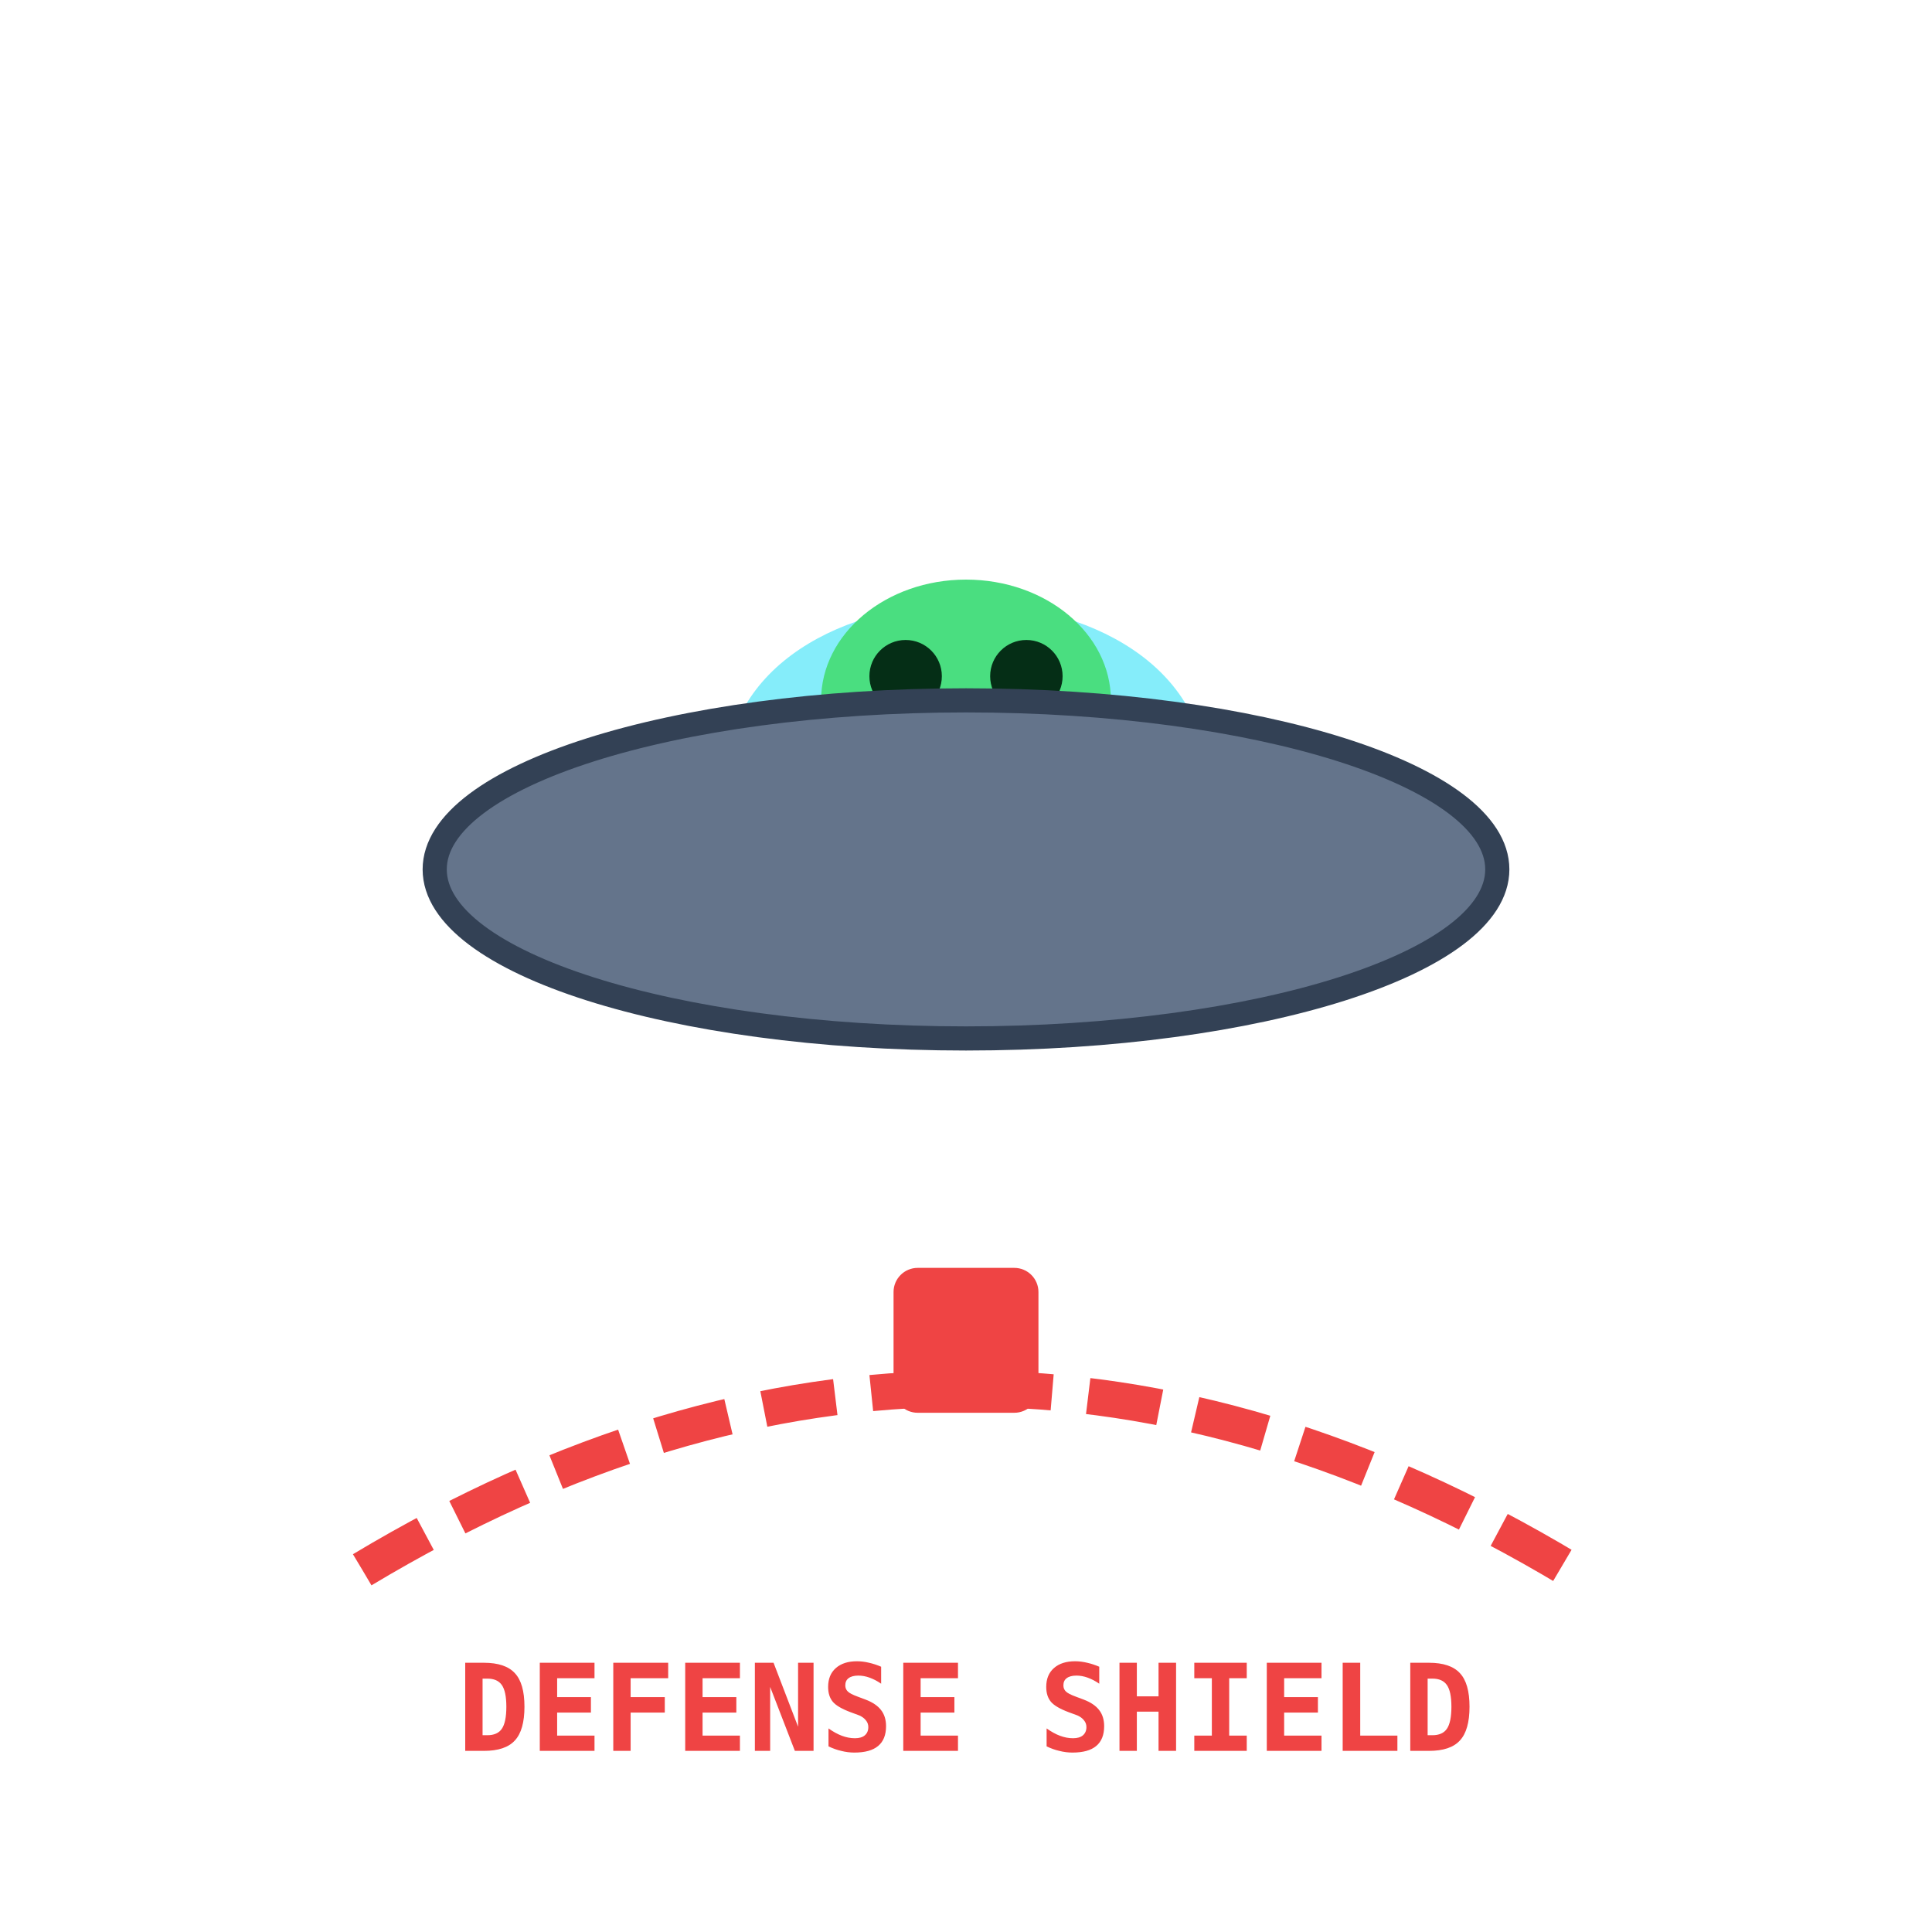
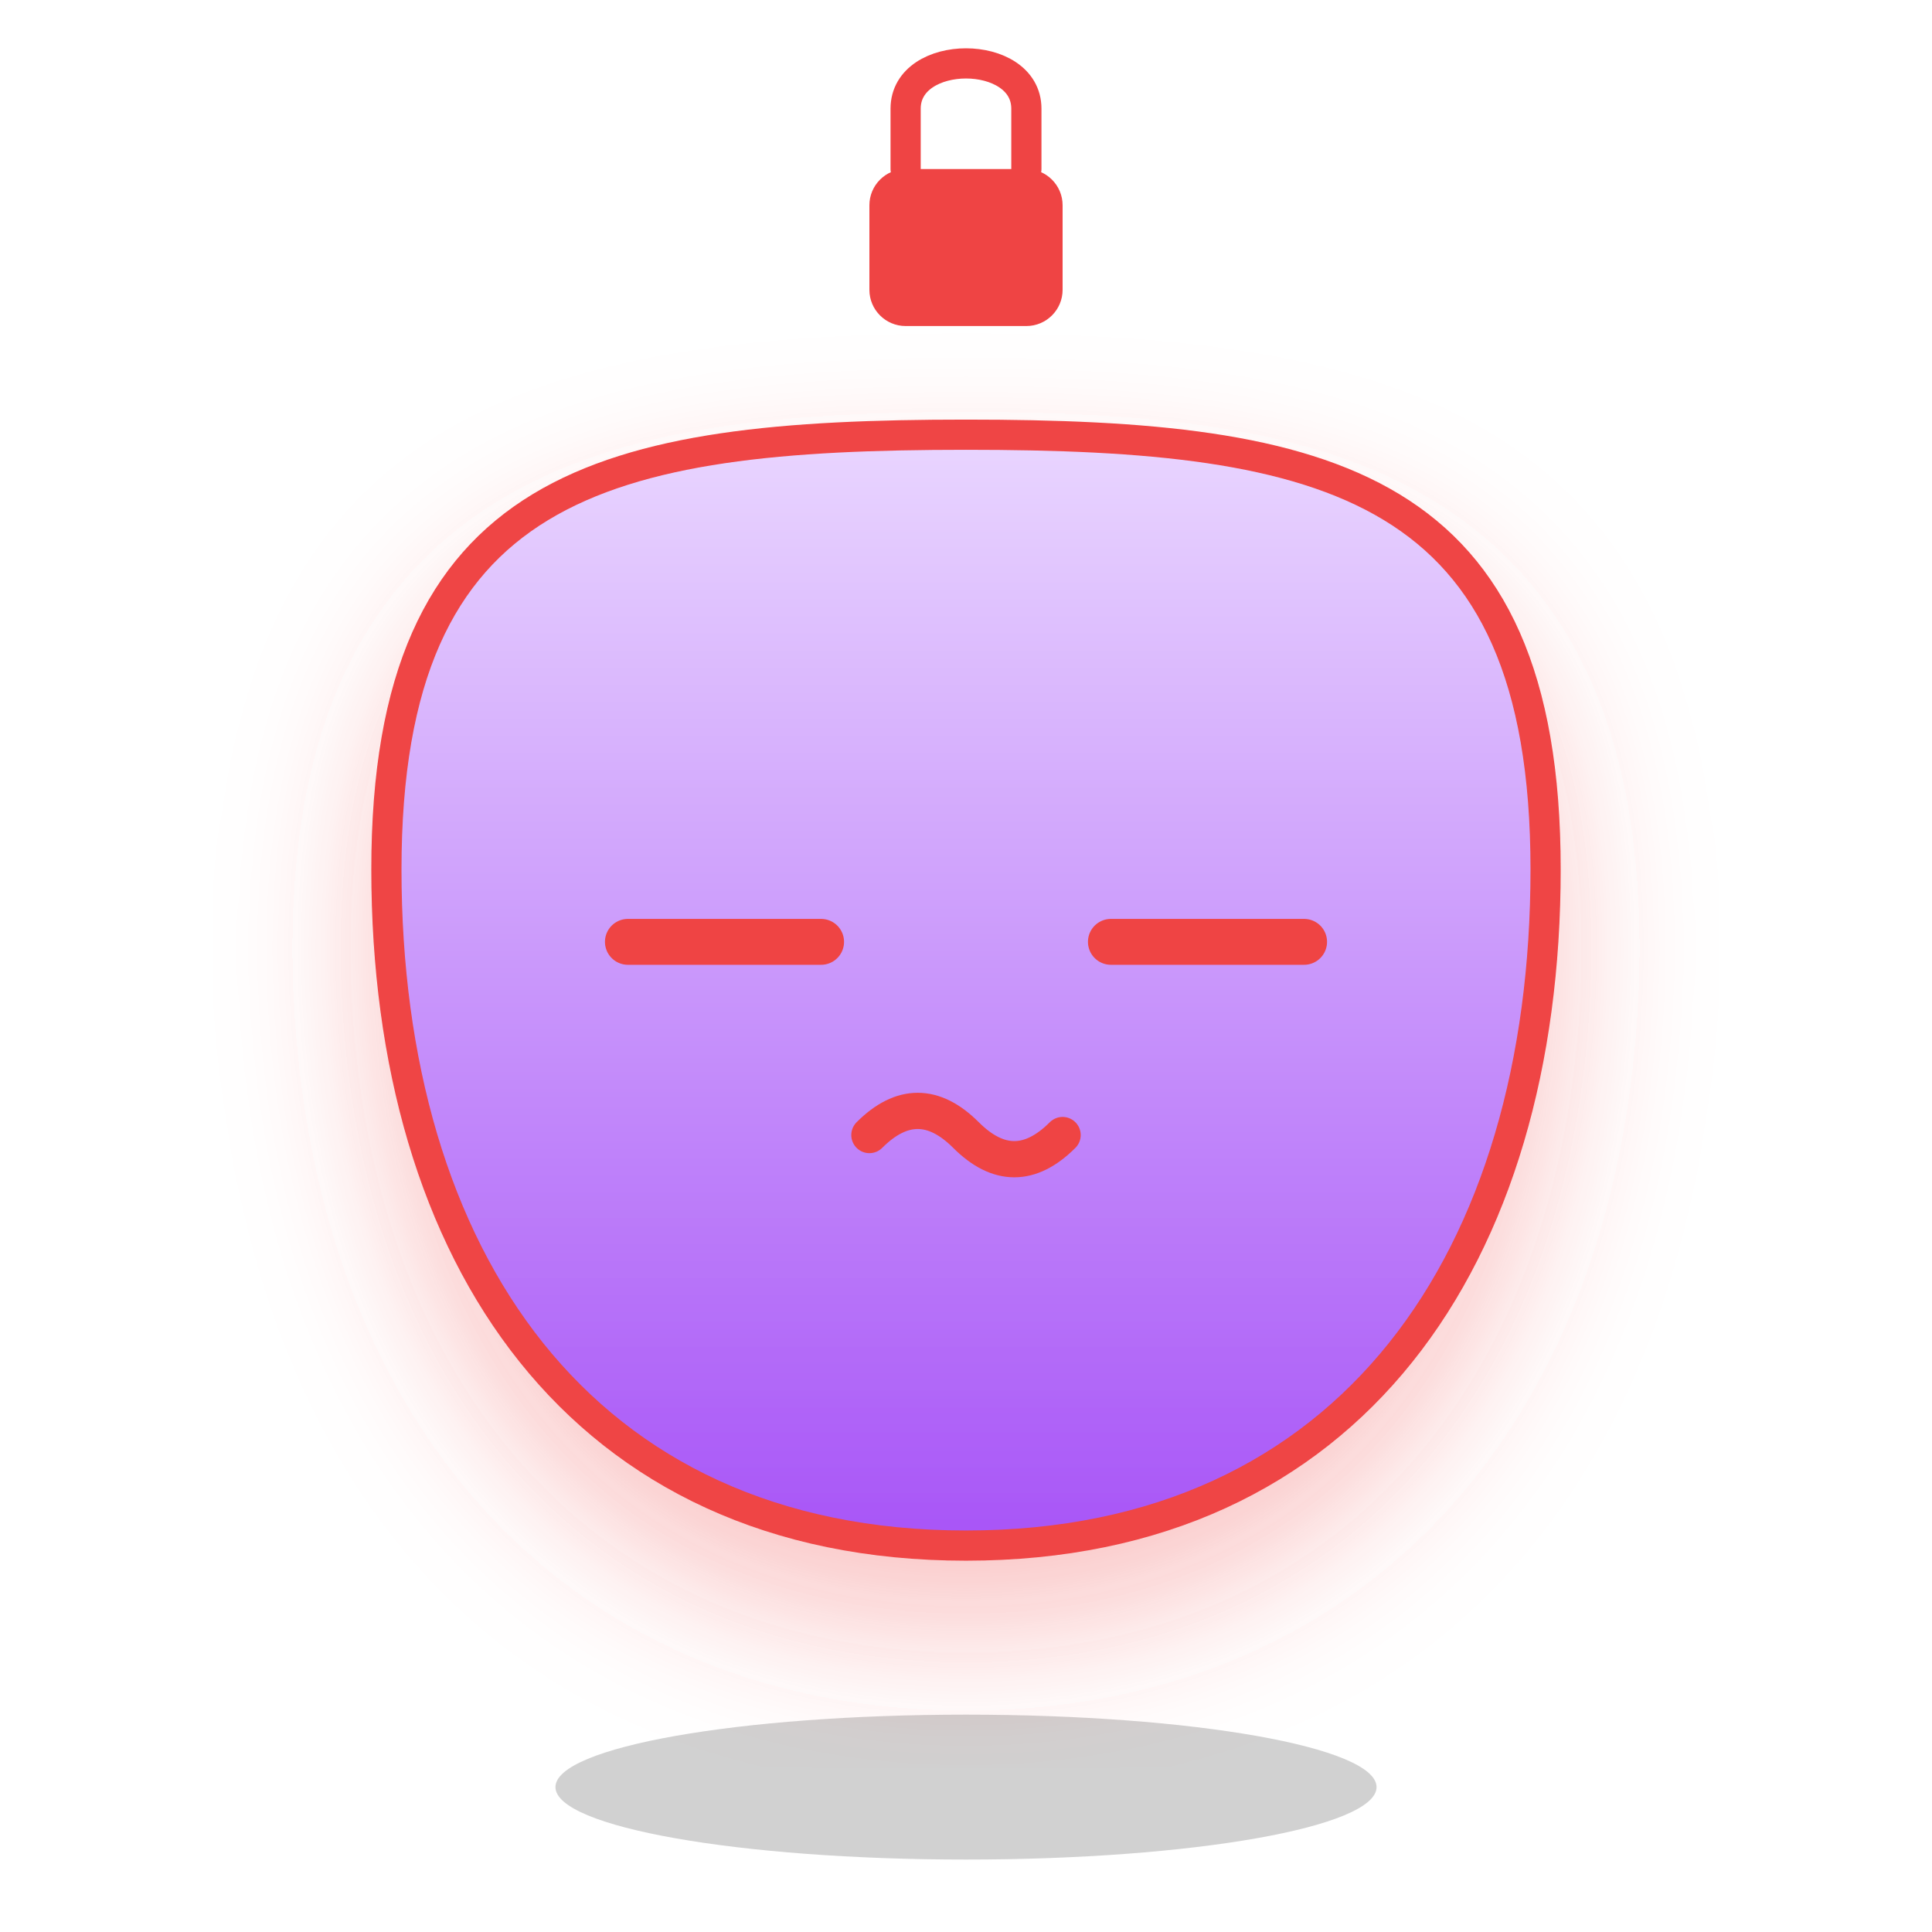
<svg xmlns="http://www.w3.org/2000/svg" viewBox="0 0 160 160" width="100%" height="100%">
-   <path d="M 30 130 Q 80 100 130 130" fill="none" stroke="#ef4444" stroke-width="3" stroke-dasharray="6 3" />
-   <rect x="74" y="105" width="12" height="12" rx="2" fill="#ef4444" />
-   <path d="M 60 65 C 60 45 100 45 100 65 Z" fill="#67e8f9" opacity="0.8" />
-   <ellipse cx="80" cy="58" rx="12" ry="10" fill="#4ade80" />
-   <circle cx="75" cy="56" r="3" fill="#052e16" />
-   <circle cx="85" cy="56" r="3" fill="#052e16" />
-   <ellipse cx="80" cy="72" rx="44" ry="14" fill="#64748b" stroke="#334155" stroke-width="2" />
-   <text x="80" y="145" font-family="monospace" font-size="10" font-weight="bold" fill="#ef4444" text-anchor="middle">DEFENSE SHIELD</text>
+   <defs>
+     <linearGradient id="alien-grad" x1="0%" y1="0%" x2="0%" y2="100%">
+       <stop offset="0%" stop-color="#e9d5ff" />
+       <stop offset="100%" stop-color="#a855f7" />
+     </linearGradient>
+     <filter id="alien-glow" x="-20%" y="-20%" width="140%" height="140%">
+       <feDropShadow dx="0" dy="6" stdDeviation="6" flood-color="#ef4444" flood-opacity="0.3" />
+     </filter>
+   </defs>
+   <style>
+     @keyframes alienNoShake {
+       0%, 100% { transform: rotate(0deg); }
+       20% { transform: rotate(-10deg); }
+       40% { transform: rotate(10deg); }
+       60% { transform: rotate(-7deg); }
+       80% { transform: rotate(7deg); }
+     }
+     .head-no { animation: alienNoShake 1.4s ease-in-out infinite; transform-origin: 80px 145px; }
+   </style>
+   <ellipse cx="80" cy="148" rx="34" ry="6" fill="#000000" opacity="0.18" />
+   <g class="head-no">
+     <rect x="72" y="14" width="16" height="13" rx="3" fill="#ef4444" />
+     <path d="M 75 14 L 75 9 C 75 4 85 4 85 9 L 85 14" fill="none" stroke="#ef4444" stroke-width="2.5" stroke-linecap="round" />
+     <path d="M 32 72 C 32 40 50 36 80 36 C 110 36 128 40 128 72 C 128 104 112 128 80 128 C 48 128 32 104 32 72 Z" fill="url(#alien-grad)" stroke="#ef4444" stroke-width="2.5" filter="url(#alien-glow)" />
+     <line x1="52" y1="78" x2="68" y2="78" stroke="#ef4444" stroke-width="3.8" stroke-linecap="round" />
+     <line x1="92" y1="78" x2="108" y2="78" stroke="#ef4444" stroke-width="3.8" stroke-linecap="round" />
+     <path d="M 72 94 Q 76 90 80 94 Q 84 98 88 94" fill="none" stroke="#ef4444" stroke-width="3" stroke-linecap="round" />
+   </g>
</svg>
